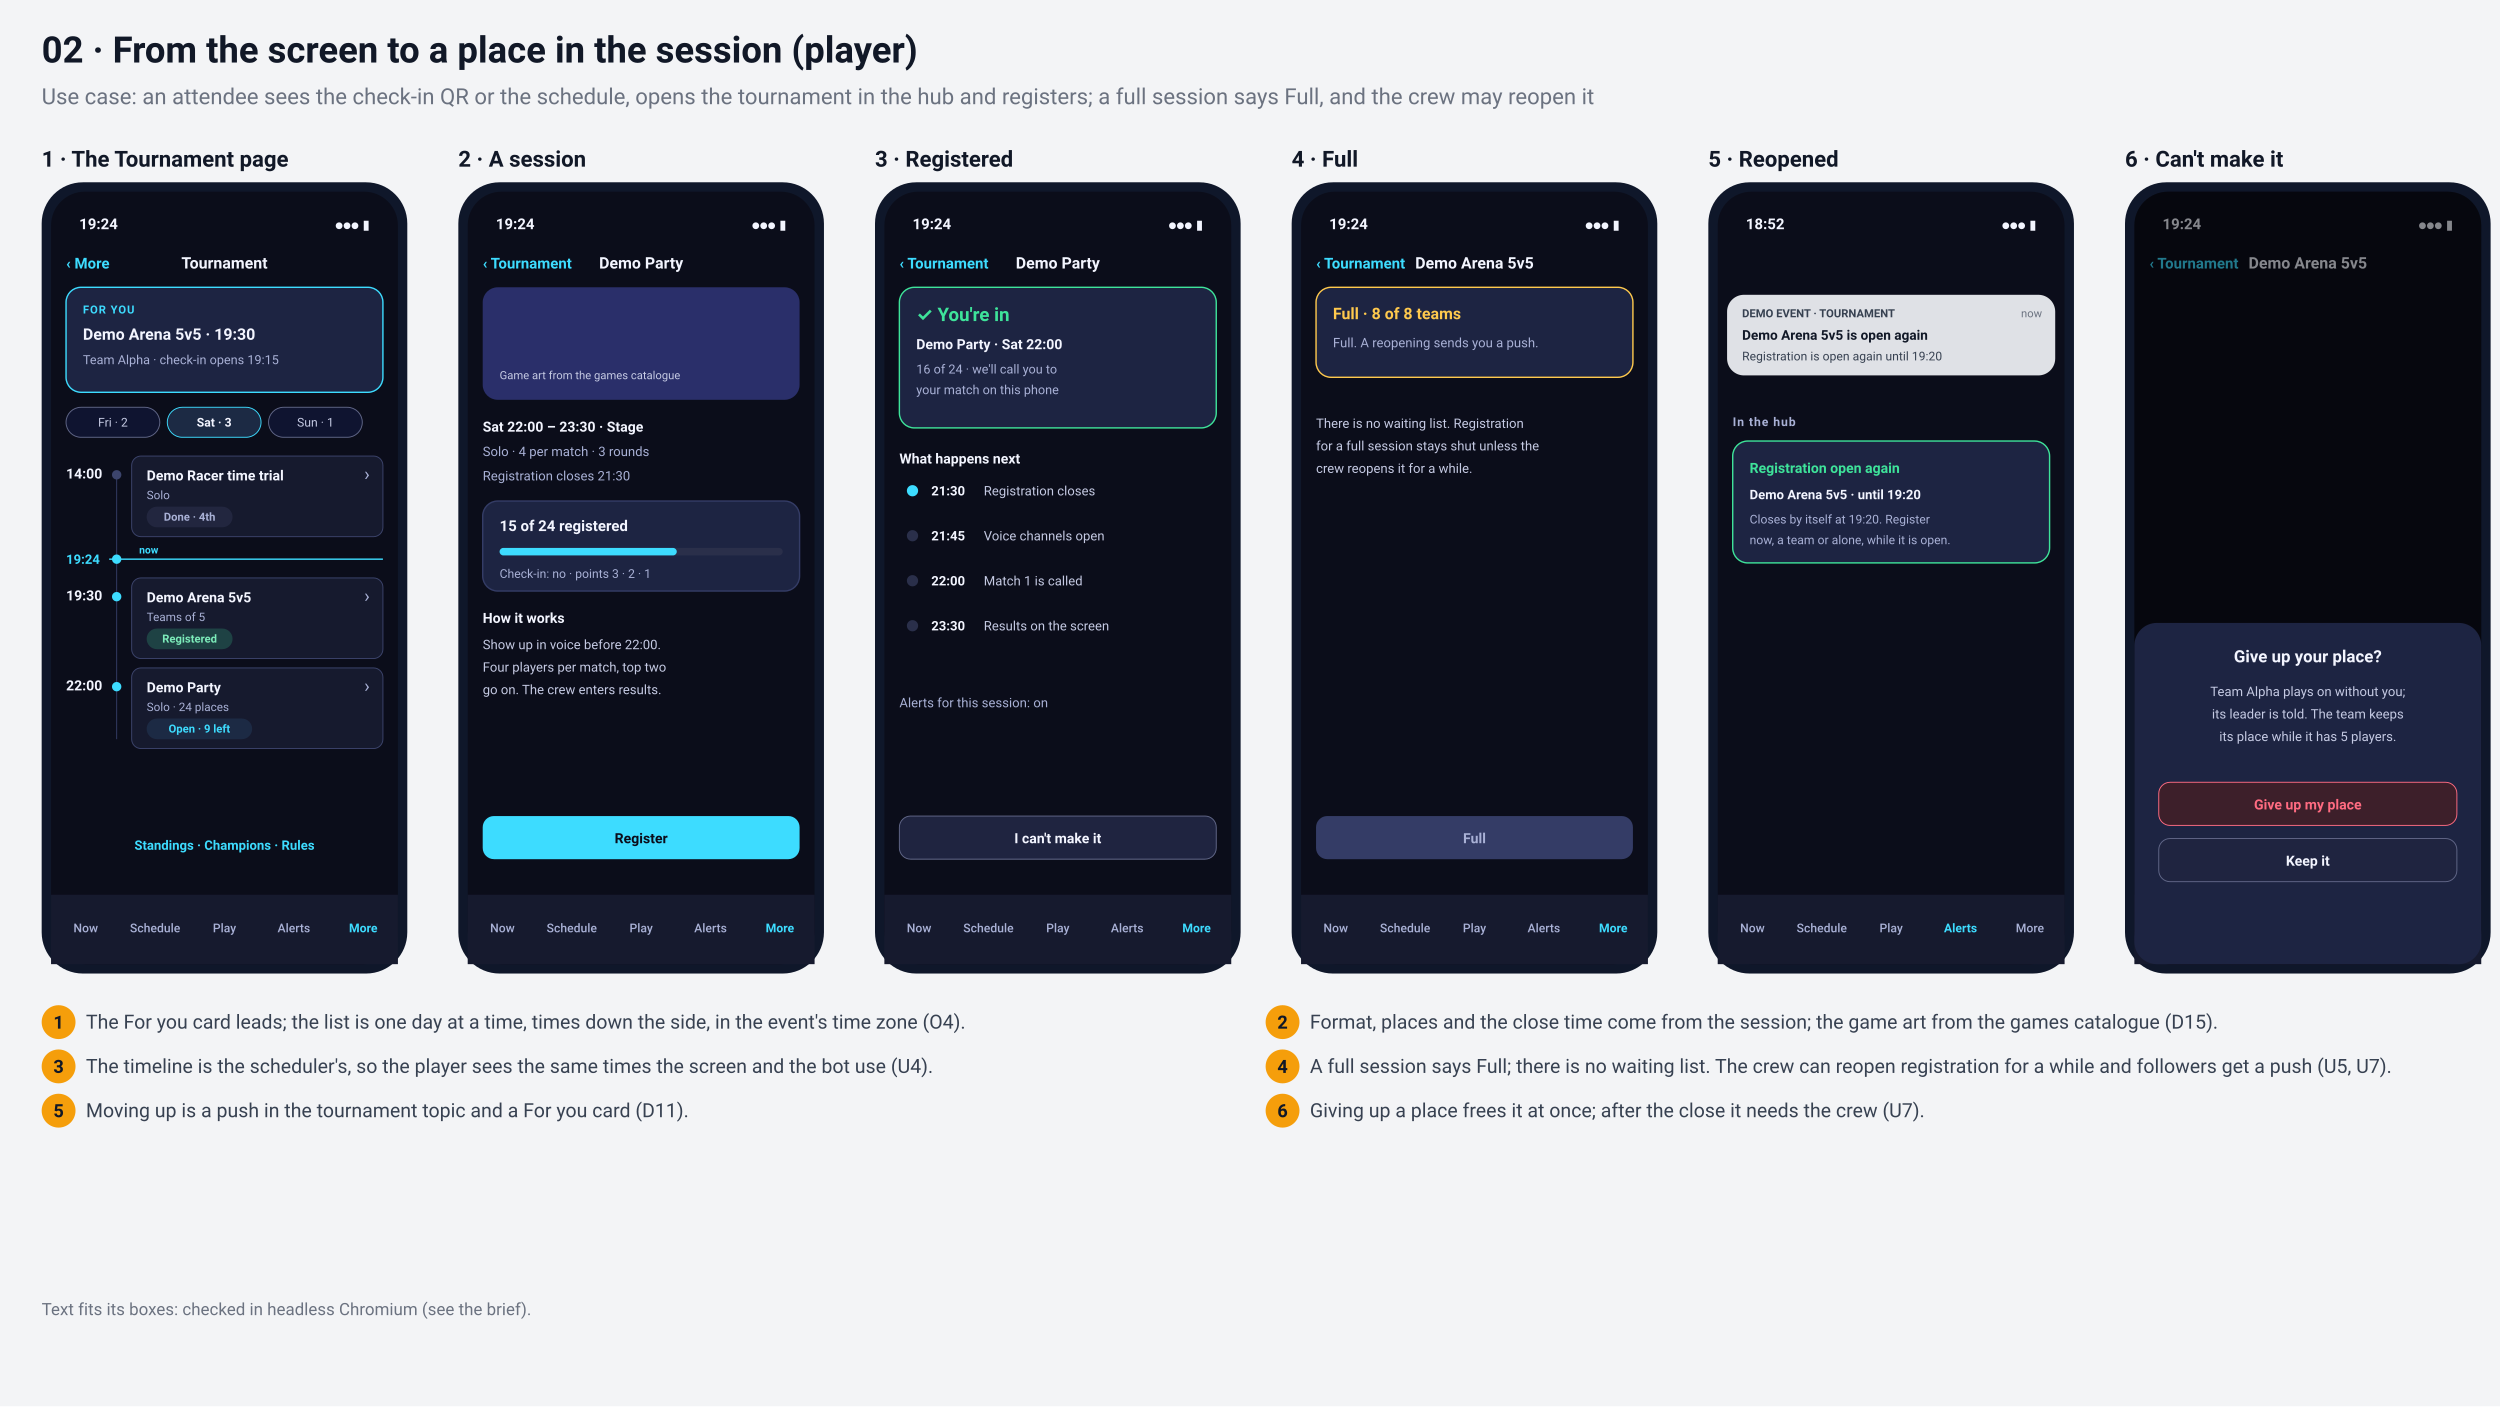
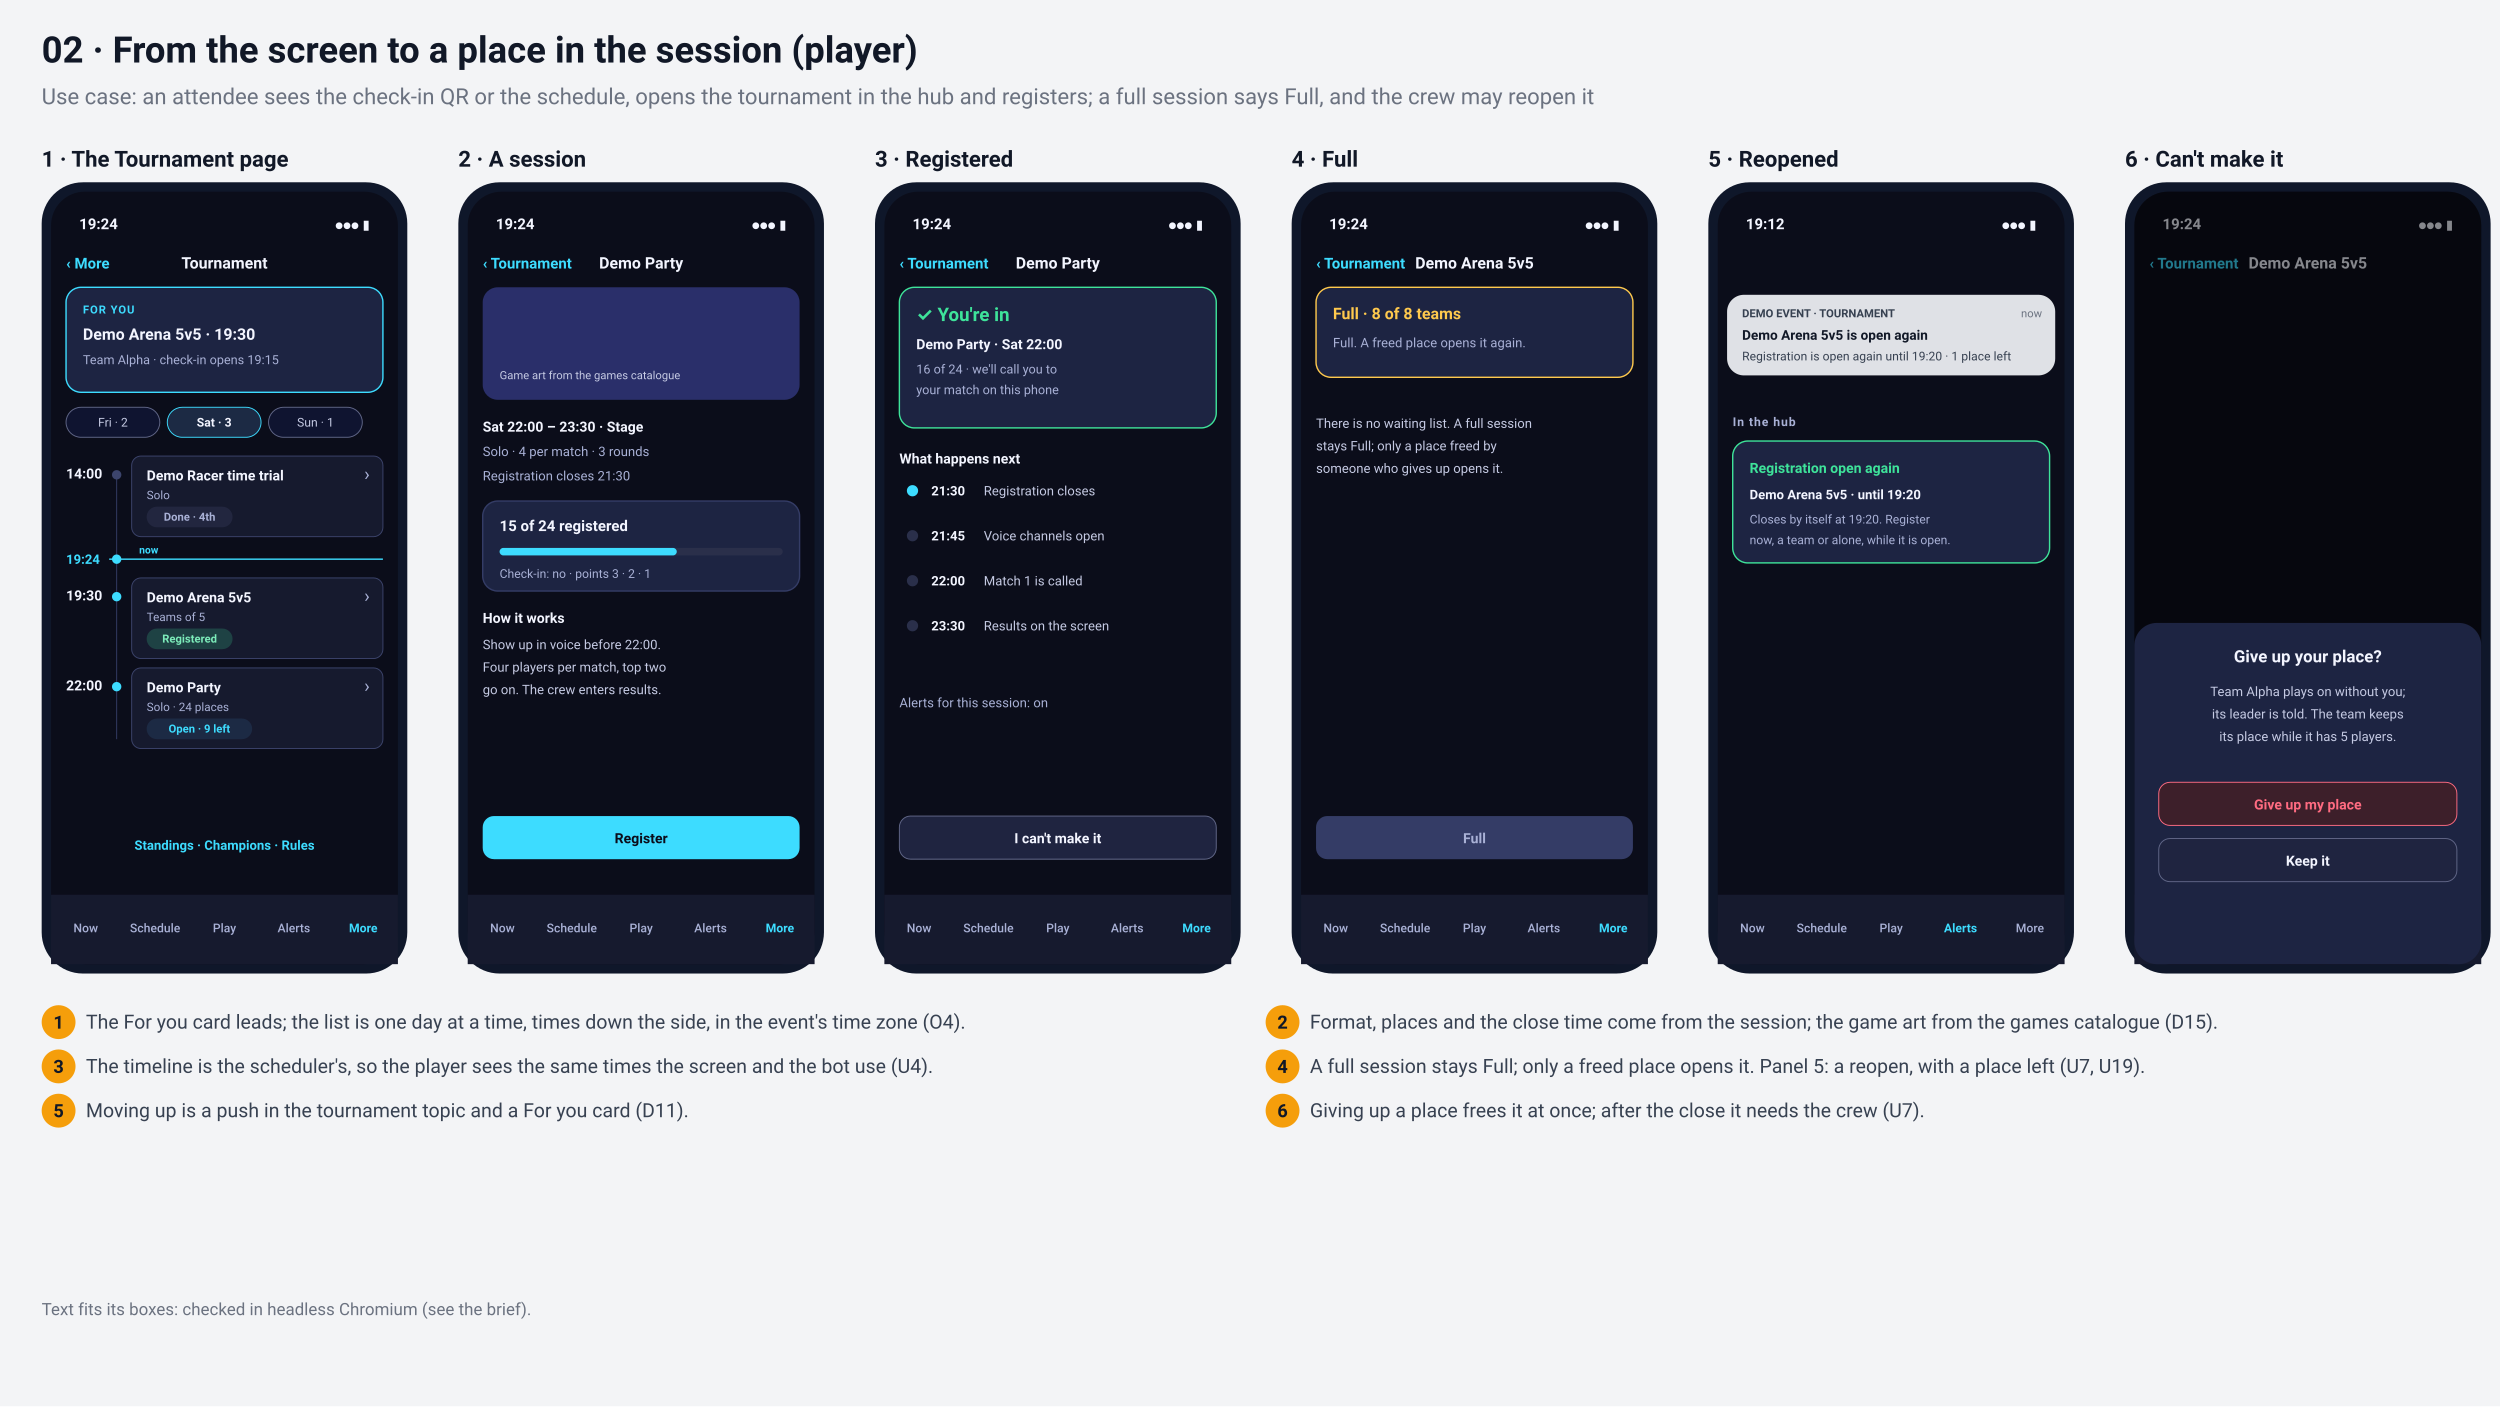
<svg xmlns="http://www.w3.org/2000/svg" viewBox="0 0 1920 1080" width="1920" height="1080" font-family="system-ui, -apple-system, 'Segoe UI', Roboto, Helvetica, Arial, sans-serif">
  <defs>
    <marker id="ah" viewBox="0 0 10 10" refX="9" refY="5" markerWidth="8" markerHeight="8" orient="auto-start-reverse">
      <path d="M0,0 L10,5 L0,10 z" fill="#6b7280" />
    </marker>
  </defs>
  <rect x="0.0" y="0.0" width="1920.0" height="1080.0" rx="0" fill="#f3f4f6" />
  <text x="32.0" y="48.0" font-size="28" fill="#111827" font-weight="700" text-anchor="start" data-box="32.0 1888.0">02 · From the screen to a place in the session (player)</text>
  <text x="32.0" y="80.0" font-size="17" fill="#6b7280" font-weight="400" text-anchor="start" data-box="32.0 1888.0">Use case: an attendee sees the check-in QR or the schedule, opens the tournament in the hub and registers; a full session says Full, and the crew may reopen it</text>
  <text x="32.0" y="128.0" font-size="17" fill="#111827" font-weight="700" text-anchor="start" data-box="32.0 312.0">1 · The Tournament page</text>
  <text x="352.0" y="128.0" font-size="17" fill="#111827" font-weight="700" text-anchor="start" data-box="352.0 632.0">2 · A session</text>
  <text x="672.0" y="128.0" font-size="17" fill="#111827" font-weight="700" text-anchor="start" data-box="672.0 952.0">3 · Registered</text>
  <text x="992.0" y="128.0" font-size="17" fill="#111827" font-weight="700" text-anchor="start" data-box="992.0 1272.0">4 · Full</text>
  <text x="1312.0" y="128.0" font-size="17" fill="#111827" font-weight="700" text-anchor="start" data-box="1312.0 1592.0">5 · Reopened</text>
  <text x="1632.0" y="128.0" font-size="17" fill="#111827" font-weight="700" text-anchor="start" data-box="1632.0 1912.0">6 · Can't make it</text>
  <g transform="translate(32.0,140.0) scale(0.72)">
    <rect x="0.0" y="0.0" width="390.0" height="844.0" rx="44" fill="#0f172a" />
    <rect x="10.0" y="10.0" width="370.0" height="824.0" rx="36" fill="#0b0d1a" />
    <text x="40.0" y="50.0" font-size="16" fill="#f3f5ff" font-weight="600" text-anchor="start">19:24</text>
    <text x="350.0" y="50.0" font-size="14" fill="#f3f5ff" font-weight="400" text-anchor="end">●●● ▮</text>
    <text x="26.0" y="92.0" font-size="16" fill="#3ddcff" font-weight="600" text-anchor="start">‹ More</text>
    <text x="195.0" y="92.0" font-size="17" fill="#f3f5ff" font-weight="700" text-anchor="middle" data-box="110.0 280.0">Tournament</text>
    <rect x="10.0" y="760.0" width="370.0" height="74.0" rx="0" fill="#161a2e" />
    <text x="47.0" y="800.0" font-size="13" fill="#a9b1d6" font-weight="500" text-anchor="middle">Now</text>
    <text x="121.0" y="800.0" font-size="13" fill="#a9b1d6" font-weight="500" text-anchor="middle">Schedule</text>
    <text x="195.0" y="800.0" font-size="13" fill="#a9b1d6" font-weight="500" text-anchor="middle">Play</text>
    <text x="269.0" y="800.0" font-size="13" fill="#a9b1d6" font-weight="500" text-anchor="middle">Alerts</text>
    <text x="343.0" y="800.0" font-size="13" fill="#3ddcff" font-weight="600" text-anchor="middle">More</text>
    <rect x="26.0" y="112.0" width="338.0" height="112.0" rx="16" fill="#1d2442" stroke="#3ddcff" stroke-width="1.5" />
    <text x="44.0" y="140.0" font-size="12" fill="#3ddcff" font-weight="700" text-anchor="start" letter-spacing="1">FOR YOU</text>
    <text x="44.0" y="168.0" font-size="17" fill="#f3f5ff" font-weight="700" text-anchor="start" data-box="44.0 350.0">Demo Arena 5v5 · 19:30</text>
    <text x="44.0" y="194.0" font-size="13.5" fill="#a9b1d6" font-weight="400" text-anchor="start" data-box="44.0 350.0">Team Alpha · check-in opens 19:15</text>
    <rect x="26.0" y="240.0" width="100.0" height="32.0" rx="16.0" fill="#0f1430" stroke="#616788" stroke-width="1" />
    <text x="76.0" y="260.6" font-size="13" fill="#c5cae3" font-weight="400" text-anchor="middle" data-box="30.0 122.0">Fri · 2</text>
    <rect x="134.0" y="240.0" width="100.0" height="32.0" rx="16.0" fill="#1c2a44" stroke="#3ddcff" stroke-width="1" />
    <text x="184.0" y="260.6" font-size="13" fill="#f3f5ff" font-weight="600" text-anchor="middle" data-box="138.0 230.0">Sat · 3</text>
    <rect x="242.0" y="240.0" width="100.0" height="32.0" rx="16.0" fill="#0f1430" stroke="#616788" stroke-width="1" />
    <text x="292.0" y="260.6" font-size="13" fill="#c5cae3" font-weight="400" text-anchor="middle" data-box="246.0 338.0">Sun · 1</text>
    <line x1="80.0" y1="312.0" x2="80.0" y2="594.0" stroke="#343c66" stroke-width="1" />
    <text x="26.0" y="316.0" font-size="15" fill="#f3f5ff" font-weight="700" text-anchor="start" data-box="26.0 68.0">14:00</text>
    <circle cx="80.0" cy="312.0" r="5" fill="#3c446c" />
    <rect x="96.0" y="292.0" width="268.0" height="86.0" rx="10" fill="#161a2e" stroke="#3c446c" stroke-width="1" />
    <text x="350.0" y="318.0" font-size="20" fill="#a9b1d6" font-weight="400" text-anchor="end">›</text>
    <text x="112.0" y="318.0" font-size="15" fill="#f3f5ff" font-weight="600" text-anchor="start" data-box="112.0 324.0">Demo Racer time trial</text>
    <text x="112.0" y="338.0" font-size="12.5" fill="#a9b1d6" font-weight="400" text-anchor="start" data-box="112.0 348.0">Solo</text>
    <rect x="112.0" y="346.0" width="91.6" height="22.0" rx="11" fill="#22263f" />
    <text x="157.8" y="361.0" font-size="12" fill="#a9b1d6" font-weight="600" text-anchor="middle" data-box="116.0 199.6">Done · 4th</text>
    <line x1="72.0" y1="402.0" x2="364.0" y2="402.0" stroke="#3ddcff" stroke-width="1.5" />
    <circle cx="80.0" cy="402.0" r="5" fill="#3ddcff" />
    <text x="26.0" y="407.0" font-size="14" fill="#3ddcff" font-weight="700" text-anchor="start" data-box="26.0 66.0">19:24</text>
    <text x="104.0" y="396.0" font-size="11" fill="#3ddcff" font-weight="700" text-anchor="start" data-box="96.0 176.0">now</text>
    <text x="26.0" y="446.0" font-size="15" fill="#f3f5ff" font-weight="700" text-anchor="start" data-box="26.0 68.0">19:30</text>
    <circle cx="80.0" cy="442.0" r="5" fill="#3ddcff" />
    <rect x="96.0" y="422.0" width="268.0" height="86.0" rx="10" fill="#161a2e" stroke="#3c446c" stroke-width="1" />
    <text x="350.0" y="448.0" font-size="20" fill="#a9b1d6" font-weight="400" text-anchor="end">›</text>
    <text x="112.0" y="448.0" font-size="15" fill="#f3f5ff" font-weight="600" text-anchor="start" data-box="112.0 324.0">Demo Arena 5v5</text>
    <text x="112.0" y="468.0" font-size="12.5" fill="#a9b1d6" font-weight="400" text-anchor="start" data-box="112.0 348.0">Teams of 5</text>
    <rect x="112.0" y="476.0" width="91.6" height="22.0" rx="11" fill="#1e4244" />
    <text x="157.8" y="491.0" font-size="12" fill="#7cecba" font-weight="600" text-anchor="middle" data-box="116.0 199.6">Registered</text>
    <text x="26.0" y="542.0" font-size="15" fill="#f3f5ff" font-weight="700" text-anchor="start" data-box="26.0 68.0">22:00</text>
    <circle cx="80.0" cy="538.0" r="5" fill="#3ddcff" />
    <rect x="96.0" y="518.0" width="268.0" height="86.0" rx="10" fill="#161a2e" stroke="#3c446c" stroke-width="1" />
    <text x="350.0" y="544.0" font-size="20" fill="#a9b1d6" font-weight="400" text-anchor="end">›</text>
    <text x="112.0" y="544.0" font-size="15" fill="#f3f5ff" font-weight="600" text-anchor="start" data-box="112.0 324.0">Demo Party</text>
    <text x="112.0" y="564.0" font-size="12.5" fill="#a9b1d6" font-weight="400" text-anchor="start" data-box="112.0 348.0">Solo · 24 places</text>
    <rect x="112.0" y="572.0" width="112.5" height="22.0" rx="11" fill="#1c2a44" />
    <text x="168.2" y="587.0" font-size="12" fill="#3ddcff" font-weight="600" text-anchor="middle" data-box="116.0 220.5">Open · 9 left</text>
    <text x="195.0" y="712.0" font-size="14" fill="#3ddcff" font-weight="600" text-anchor="middle">Standings · Champions · Rules</text>
  </g>
  <g transform="translate(352.0,140.0) scale(0.72)">
    <rect x="0.0" y="0.0" width="390.0" height="844.0" rx="44" fill="#0f172a" />
    <rect x="10.0" y="10.0" width="370.0" height="824.0" rx="36" fill="#0b0d1a" />
    <text x="40.0" y="50.0" font-size="16" fill="#f3f5ff" font-weight="600" text-anchor="start">19:24</text>
    <text x="350.0" y="50.0" font-size="14" fill="#f3f5ff" font-weight="400" text-anchor="end">●●● ▮</text>
    <text x="26.0" y="92.0" font-size="16" fill="#3ddcff" font-weight="600" text-anchor="start">‹ Tournament</text>
    <text x="195.0" y="92.0" font-size="17" fill="#f3f5ff" font-weight="700" text-anchor="middle" data-box="110.0 280.0">Demo Party</text>
    <rect x="10.0" y="760.0" width="370.0" height="74.0" rx="0" fill="#161a2e" />
    <text x="47.0" y="800.0" font-size="13" fill="#a9b1d6" font-weight="500" text-anchor="middle">Now</text>
    <text x="121.0" y="800.0" font-size="13" fill="#a9b1d6" font-weight="500" text-anchor="middle">Schedule</text>
    <text x="195.0" y="800.0" font-size="13" fill="#a9b1d6" font-weight="500" text-anchor="middle">Play</text>
    <text x="269.0" y="800.0" font-size="13" fill="#a9b1d6" font-weight="500" text-anchor="middle">Alerts</text>
    <text x="343.0" y="800.0" font-size="13" fill="#3ddcff" font-weight="600" text-anchor="middle">More</text>
    <rect x="26.0" y="112.0" width="338.0" height="120.0" rx="16" fill="#2a2f6a" />
    <text x="44.0" y="210.0" font-size="12" fill="#c5cae3" font-weight="400" text-anchor="start" data-box="44.0 350.0">Game art from the games catalogue</text>
    <text x="26.0" y="266.0" font-size="15" fill="#f3f5ff" font-weight="600" text-anchor="start" data-box="26.0 364.0">Sat 22:00 – 23:30 · Stage</text>
    <text x="26.0" y="292.0" font-size="14" fill="#a9b1d6" font-weight="400" text-anchor="start" data-box="26.0 364.0">Solo · 4 per match · 3 rounds</text>
    <text x="26.0" y="318.0" font-size="14" fill="#a9b1d6" font-weight="400" text-anchor="start" data-box="26.0 364.0">Registration closes 21:30</text>
    <rect x="26.0" y="340.0" width="338.0" height="96.0" rx="16" fill="#1d2442" stroke="#343c66" stroke-width="1.5" />
    <text x="44.0" y="372.0" font-size="16" fill="#f3f5ff" font-weight="700" text-anchor="start" data-box="44.0 346.0">15 of 24 registered</text>
    <rect x="44.0" y="390.0" width="302.0" height="8.0" rx="4" fill="#2a2f4a" />
    <rect x="44.0" y="390.0" width="189.0" height="8.0" rx="4" fill="#3ddcff" />
    <text x="44.0" y="422.0" font-size="13" fill="#a9b1d6" font-weight="400" text-anchor="start" data-box="44.0 346.0">Check-in: no · points 3 · 2 · 1</text>
    <text x="26.0" y="470.0" font-size="15" fill="#f3f5ff" font-weight="700" text-anchor="start">How it works</text>
    <text x="26.0" y="498.0" font-size="14" fill="#c5cae3" font-weight="400" text-anchor="start" data-box="26.0 364.0">Show up in voice before 22:00.</text>
    <text x="26.0" y="522.0" font-size="14" fill="#c5cae3" font-weight="400" text-anchor="start" data-box="26.0 364.0">Four players per match, top two</text>
    <text x="26.0" y="546.0" font-size="14" fill="#c5cae3" font-weight="400" text-anchor="start" data-box="26.0 364.0">go on. The crew enters results.</text>
    <rect x="26.0" y="676.0" width="338.0" height="46.0" rx="12" fill="#3ddcff" />
    <text x="195.0" y="705.0" font-size="15" fill="#0b0d1a" font-weight="700" text-anchor="middle" data-box="32.0 358.0">Register</text>
  </g>
  <g transform="translate(672.0,140.0) scale(0.72)">
    <rect x="0.0" y="0.0" width="390.0" height="844.0" rx="44" fill="#0f172a" />
    <rect x="10.0" y="10.0" width="370.0" height="824.0" rx="36" fill="#0b0d1a" />
    <text x="40.0" y="50.0" font-size="16" fill="#f3f5ff" font-weight="600" text-anchor="start">19:24</text>
    <text x="350.0" y="50.0" font-size="14" fill="#f3f5ff" font-weight="400" text-anchor="end">●●● ▮</text>
    <text x="26.0" y="92.0" font-size="16" fill="#3ddcff" font-weight="600" text-anchor="start">‹ Tournament</text>
    <text x="195.0" y="92.0" font-size="17" fill="#f3f5ff" font-weight="700" text-anchor="middle" data-box="110.0 280.0">Demo Party</text>
    <rect x="10.0" y="760.0" width="370.0" height="74.0" rx="0" fill="#161a2e" />
    <text x="47.0" y="800.0" font-size="13" fill="#a9b1d6" font-weight="500" text-anchor="middle">Now</text>
    <text x="121.0" y="800.0" font-size="13" fill="#a9b1d6" font-weight="500" text-anchor="middle">Schedule</text>
    <text x="195.0" y="800.0" font-size="13" fill="#a9b1d6" font-weight="500" text-anchor="middle">Play</text>
    <text x="269.0" y="800.0" font-size="13" fill="#a9b1d6" font-weight="500" text-anchor="middle">Alerts</text>
    <text x="343.0" y="800.0" font-size="13" fill="#3ddcff" font-weight="600" text-anchor="middle">More</text>
    <rect x="26.0" y="112.0" width="338.0" height="150.0" rx="16" fill="#1d2442" stroke="#3ee39a" stroke-width="1.5" />
    <text x="44.0" y="148.0" font-size="20" fill="#3ee39a" font-weight="700" text-anchor="start">✓ You're in</text>
    <text x="44.0" y="178.0" font-size="15" fill="#f3f5ff" font-weight="600" text-anchor="start" data-box="44.0 346.0">Demo Party · Sat 22:00</text>
    <text x="44.0" y="204.0" font-size="13.5" fill="#a9b1d6" font-weight="400" text-anchor="start" data-box="44.0 346.0">16 of 24 · we'll call you to</text>
    <text x="44.0" y="226.0" font-size="13.5" fill="#a9b1d6" font-weight="400" text-anchor="start" data-box="44.0 346.0">your match on this phone</text>
    <text x="26.0" y="300.0" font-size="15" fill="#f3f5ff" font-weight="700" text-anchor="start">What happens next</text>
    <circle cx="40.0" cy="329.0" r="6" fill="#3ddcff" />
    <text x="60.0" y="334.0" font-size="14" fill="#f3f5ff" font-weight="700" text-anchor="start">21:30</text>
    <text x="116.0" y="334.0" font-size="14" fill="#c5cae3" font-weight="400" text-anchor="start" data-box="116.0 364.0">Registration closes</text>
    <circle cx="40.0" cy="377.0" r="6" fill="#2a2f4a" />
    <text x="60.0" y="382.0" font-size="14" fill="#f3f5ff" font-weight="700" text-anchor="start">21:45</text>
    <text x="116.0" y="382.0" font-size="14" fill="#c5cae3" font-weight="400" text-anchor="start" data-box="116.0 364.0">Voice channels open</text>
    <circle cx="40.0" cy="425.0" r="6" fill="#2a2f4a" />
    <text x="60.0" y="430.0" font-size="14" fill="#f3f5ff" font-weight="700" text-anchor="start">22:00</text>
    <text x="116.0" y="430.0" font-size="14" fill="#c5cae3" font-weight="400" text-anchor="start" data-box="116.0 364.0">Match 1 is called</text>
    <circle cx="40.0" cy="473.0" r="6" fill="#2a2f4a" />
    <text x="60.0" y="478.0" font-size="14" fill="#f3f5ff" font-weight="700" text-anchor="start">23:30</text>
    <text x="116.0" y="478.0" font-size="14" fill="#c5cae3" font-weight="400" text-anchor="start" data-box="116.0 364.0">Results on the screen</text>
    <text x="26.0" y="560.0" font-size="14" fill="#a9b1d6" font-weight="400" text-anchor="start" data-box="26.0 364.0">Alerts for this session: on</text>
    <rect x="26.0" y="676.0" width="338.0" height="46.0" rx="12" fill="#1f2440" stroke="#616788" stroke-width="1" />
    <text x="195.0" y="705.0" font-size="15" fill="#f3f5ff" font-weight="700" text-anchor="middle" data-box="32.0 358.0">I can't make it</text>
  </g>
  <g transform="translate(992.0,140.0) scale(0.72)">
    <rect x="0.0" y="0.0" width="390.0" height="844.0" rx="44" fill="#0f172a" />
    <rect x="10.0" y="10.0" width="370.0" height="824.0" rx="36" fill="#0b0d1a" />
    <text x="40.0" y="50.0" font-size="16" fill="#f3f5ff" font-weight="600" text-anchor="start">19:24</text>
    <text x="350.0" y="50.0" font-size="14" fill="#f3f5ff" font-weight="400" text-anchor="end">●●● ▮</text>
    <text x="26.0" y="92.0" font-size="16" fill="#3ddcff" font-weight="600" text-anchor="start">‹ Tournament</text>
    <text x="195.0" y="92.0" font-size="17" fill="#f3f5ff" font-weight="700" text-anchor="middle" data-box="110.0 280.0">Demo Arena 5v5</text>
    <rect x="10.0" y="760.0" width="370.0" height="74.0" rx="0" fill="#161a2e" />
    <text x="47.0" y="800.0" font-size="13" fill="#a9b1d6" font-weight="500" text-anchor="middle">Now</text>
    <text x="121.0" y="800.0" font-size="13" fill="#a9b1d6" font-weight="500" text-anchor="middle">Schedule</text>
    <text x="195.0" y="800.0" font-size="13" fill="#a9b1d6" font-weight="500" text-anchor="middle">Play</text>
    <text x="269.0" y="800.0" font-size="13" fill="#a9b1d6" font-weight="500" text-anchor="middle">Alerts</text>
    <text x="343.0" y="800.0" font-size="13" fill="#3ddcff" font-weight="600" text-anchor="middle">More</text>
    <rect x="26.0" y="112.0" width="338.0" height="96.0" rx="16" fill="#1d2442" stroke="#ffc94d" stroke-width="1.5" />
    <text x="44.0" y="146.0" font-size="17" fill="#ffc94d" font-weight="700" text-anchor="start" data-box="44.0 346.0">Full · 8 of 8 teams</text>
-     <text x="44.0" y="176.0" font-size="14" fill="#a9b1d6" font-weight="400" text-anchor="start" data-box="44.0 346.0">Full. A reopening sends you a push.</text>
-     <text x="26.0" y="262.0" font-size="14" fill="#c5cae3" font-weight="400" text-anchor="start" data-box="26.0 364.0">There is no waiting list. Registration</text>
-     <text x="26.0" y="286.0" font-size="14" fill="#c5cae3" font-weight="400" text-anchor="start" data-box="26.0 364.0">for a full session stays shut unless the</text>
-     <text x="26.0" y="310.0" font-size="14" fill="#c5cae3" font-weight="400" text-anchor="start" data-box="26.0 364.0">crew reopens it for a while.</text>
+     <text x="44.0" y="176.0" font-size="14" fill="#a9b1d6" font-weight="400" text-anchor="start" data-box="44.0 346.0">Full. A freed place opens it again.</text>
+     <text x="26.0" y="262.0" font-size="14" fill="#c5cae3" font-weight="400" text-anchor="start" data-box="26.0 364.0">There is no waiting list. A full session</text>
+     <text x="26.0" y="286.0" font-size="14" fill="#c5cae3" font-weight="400" text-anchor="start" data-box="26.0 364.0">stays Full; only a place freed by</text>
+     <text x="26.0" y="310.0" font-size="14" fill="#c5cae3" font-weight="400" text-anchor="start" data-box="26.0 364.0">someone who gives up opens it.</text>
    <rect x="26.0" y="676.0" width="338.0" height="46.0" rx="12" fill="#343c66" />
    <text x="195.0" y="705.0" font-size="15" fill="#a9b1d6" font-weight="700" text-anchor="middle" data-box="32.0 358.0">Full</text>
  </g>
  <g transform="translate(1312.0,140.0) scale(0.72)">
    <rect x="0.0" y="0.0" width="390.0" height="844.0" rx="44" fill="#0f172a" />
    <rect x="10.0" y="10.0" width="370.0" height="824.0" rx="36" fill="#0b0d1a" />
-     <text x="40.0" y="50.0" font-size="16" fill="#f3f5ff" font-weight="600" text-anchor="start">18:52</text>
+     <text x="40.0" y="50.0" font-size="16" fill="#f3f5ff" font-weight="600" text-anchor="start">19:12</text>
    <text x="350.0" y="50.0" font-size="14" fill="#f3f5ff" font-weight="400" text-anchor="end">●●● ▮</text>
    <rect x="10.0" y="760.0" width="370.0" height="74.0" rx="0" fill="#161a2e" />
    <text x="47.0" y="800.0" font-size="13" fill="#a9b1d6" font-weight="500" text-anchor="middle">Now</text>
    <text x="121.0" y="800.0" font-size="13" fill="#a9b1d6" font-weight="500" text-anchor="middle">Schedule</text>
    <text x="195.0" y="800.0" font-size="13" fill="#a9b1d6" font-weight="500" text-anchor="middle">Play</text>
    <text x="269.0" y="800.0" font-size="13" fill="#3ddcff" font-weight="600" text-anchor="middle">Alerts</text>
    <text x="343.0" y="800.0" font-size="13" fill="#a9b1d6" font-weight="500" text-anchor="middle">More</text>
    <rect x="20.0" y="120.0" width="350.0" height="86.0" rx="18" fill="#e5e7eb" opacity="0.97" />
    <text x="36.0" y="144.0" font-size="12" fill="#374151" font-weight="600" text-anchor="start" data-box="36.0 310.0">DEMO EVENT · TOURNAMENT</text>
    <text x="356.0" y="144.0" font-size="12" fill="#6b7280" font-weight="400" text-anchor="end">now</text>
    <text x="36.0" y="168.0" font-size="14.5" fill="#111827" font-weight="700" text-anchor="start" data-box="36.0 358.0">Demo Arena 5v5 is open again</text>
-     <text x="36.0" y="190.0" font-size="13" fill="#374151" font-weight="400" text-anchor="start" data-box="36.0 358.0">Registration is open again until 19:20</text>
+     <text x="36.0" y="190.0" font-size="13" fill="#374151" font-weight="400" text-anchor="start" data-box="36.0 358.0">Registration is open again until 19:20 · 1 place left</text>
    <text x="26.0" y="260.0" font-size="13" fill="#a9b1d6" font-weight="600" text-anchor="start" letter-spacing="1">In the hub</text>
    <rect x="26.0" y="276.0" width="338.0" height="130.0" rx="16" fill="#1d2442" stroke="#3ee39a" stroke-width="1.5" />
    <text x="44.0" y="310.0" font-size="15" fill="#3ee39a" font-weight="700" text-anchor="start" data-box="44.0 346.0">Registration open again</text>
    <text x="44.0" y="338.0" font-size="14" fill="#f3f5ff" font-weight="600" text-anchor="start" data-box="44.0 346.0">Demo Arena 5v5 · until 19:20</text>
    <text x="44.0" y="364.0" font-size="13" fill="#a9b1d6" font-weight="400" text-anchor="start" data-box="44.0 346.0">Closes by itself at 19:20. Register</text>
    <text x="44.0" y="386.0" font-size="13" fill="#a9b1d6" font-weight="400" text-anchor="start" data-box="44.0 346.0">now, a team or alone, while it is open.</text>
  </g>
  <g transform="translate(1632.0,140.0) scale(0.72)">
    <rect x="0.0" y="0.0" width="390.0" height="844.0" rx="44" fill="#0f172a" />
    <rect x="10.0" y="10.0" width="370.0" height="824.0" rx="36" fill="#0b0d1a" />
    <text x="40.0" y="50.0" font-size="16" fill="#f3f5ff" font-weight="600" text-anchor="start">19:24</text>
    <text x="350.0" y="50.0" font-size="14" fill="#f3f5ff" font-weight="400" text-anchor="end">●●● ▮</text>
    <text x="26.0" y="92.0" font-size="16" fill="#3ddcff" font-weight="600" text-anchor="start">‹ Tournament</text>
    <text x="195.0" y="92.0" font-size="17" fill="#f3f5ff" font-weight="700" text-anchor="middle" data-box="110.0 280.0">Demo Arena 5v5</text>
    <rect x="10.0" y="760.0" width="370.0" height="74.0" rx="0" fill="#161a2e" />
    <text x="47.0" y="800.0" font-size="13" fill="#a9b1d6" font-weight="500" text-anchor="middle">Now</text>
    <text x="121.0" y="800.0" font-size="13" fill="#a9b1d6" font-weight="500" text-anchor="middle">Schedule</text>
    <text x="195.0" y="800.0" font-size="13" fill="#a9b1d6" font-weight="500" text-anchor="middle">Play</text>
    <text x="269.0" y="800.0" font-size="13" fill="#a9b1d6" font-weight="500" text-anchor="middle">Alerts</text>
    <text x="343.0" y="800.0" font-size="13" fill="#3ddcff" font-weight="600" text-anchor="middle">More</text>
    <rect x="10.0" y="10.0" width="370.0" height="824.0" rx="36" fill="#000000" opacity="0.45" />
    <rect x="10.0" y="470.0" width="370.0" height="364.0" rx="24" fill="#1d2442" />
    <text x="195.0" y="512.0" font-size="18" fill="#f3f5ff" font-weight="700" text-anchor="middle">Give up your place?</text>
    <text x="195.0" y="548.0" font-size="14" fill="#c5cae3" font-weight="400" text-anchor="middle" data-box="36.0 354.0">Team Alpha plays on without you;</text>
    <text x="195.0" y="572.0" font-size="14" fill="#c5cae3" font-weight="400" text-anchor="middle" data-box="36.0 354.0">its leader is told. The team keeps</text>
    <text x="195.0" y="596.0" font-size="14" fill="#c5cae3" font-weight="400" text-anchor="middle" data-box="36.0 354.0">its place while it has 5 players.</text>
    <rect x="36.0" y="640.0" width="318.0" height="46.0" rx="12" fill="#3d1f2a" stroke="#ff6b81" stroke-width="1" />
    <text x="195.0" y="669.0" font-size="15" fill="#ff6b81" font-weight="700" text-anchor="middle" data-box="42.0 348.0">Give up my place</text>
    <rect x="36.0" y="700.0" width="318.0" height="46.0" rx="12" fill="#1f2440" stroke="#616788" stroke-width="1" />
    <text x="195.0" y="729.0" font-size="15" fill="#f3f5ff" font-weight="700" text-anchor="middle" data-box="42.0 348.0">Keep it</text>
  </g>
  <circle cx="45.0" cy="785.0" r="13" fill="#f59e0b" />
  <text x="45.0" y="790.0" font-size="14" fill="#111827" font-weight="700" text-anchor="middle">1</text>
  <text x="66.0" y="790.0" font-size="15" fill="#374151" font-weight="400" text-anchor="start" data-box="66.0 932.0">The For you card leads; the list is one day at a time, times down the side, in the event's time zone (O4).</text>
  <circle cx="985.0" cy="785.0" r="13" fill="#f59e0b" />
  <text x="985.0" y="790.0" font-size="14" fill="#111827" font-weight="700" text-anchor="middle">2</text>
  <text x="1006.0" y="790.0" font-size="15" fill="#374151" font-weight="400" text-anchor="start" data-box="1006.0 1872.0">Format, places and the close time come from the session; the game art from the games catalogue (D15).</text>
  <circle cx="45.0" cy="819.0" r="13" fill="#f59e0b" />
  <text x="45.0" y="824.0" font-size="14" fill="#111827" font-weight="700" text-anchor="middle">3</text>
  <text x="66.0" y="824.0" font-size="15" fill="#374151" font-weight="400" text-anchor="start" data-box="66.0 932.0">The timeline is the scheduler's, so the player sees the same times the screen and the bot use (U4).</text>
  <circle cx="985.0" cy="819.0" r="13" fill="#f59e0b" />
  <text x="985.0" y="824.0" font-size="14" fill="#111827" font-weight="700" text-anchor="middle">4</text>
-   <text x="1006.0" y="824.0" font-size="15" fill="#374151" font-weight="400" text-anchor="start" data-box="1006.0 1872.0">A full session says Full; there is no waiting list. The crew can reopen registration for a while and followers get a push (U5, U7).</text>
+   <text x="1006.0" y="824.0" font-size="15" fill="#374151" font-weight="400" text-anchor="start" data-box="1006.0 1872.0">A full session stays Full; only a freed place opens it. Panel 5: a reopen, with a place left (U7, U19).</text>
  <circle cx="45.0" cy="853.0" r="13" fill="#f59e0b" />
  <text x="45.0" y="858.0" font-size="14" fill="#111827" font-weight="700" text-anchor="middle">5</text>
  <text x="66.0" y="858.0" font-size="15" fill="#374151" font-weight="400" text-anchor="start" data-box="66.0 932.0">Moving up is a push in the tournament topic and a For you card (D11).</text>
  <circle cx="985.0" cy="853.0" r="13" fill="#f59e0b" />
  <text x="985.0" y="858.0" font-size="14" fill="#111827" font-weight="700" text-anchor="middle">6</text>
  <text x="1006.0" y="858.0" font-size="15" fill="#374151" font-weight="400" text-anchor="start" data-box="1006.0 1872.0">Giving up a place frees it at once; after the close it needs the crew (U7).</text>
  <text x="32.0" y="1010.0" font-size="13" fill="#6b7280" font-weight="400" text-anchor="start">Text fits its boxes: checked in headless Chromium (see the brief).</text>
</svg>
